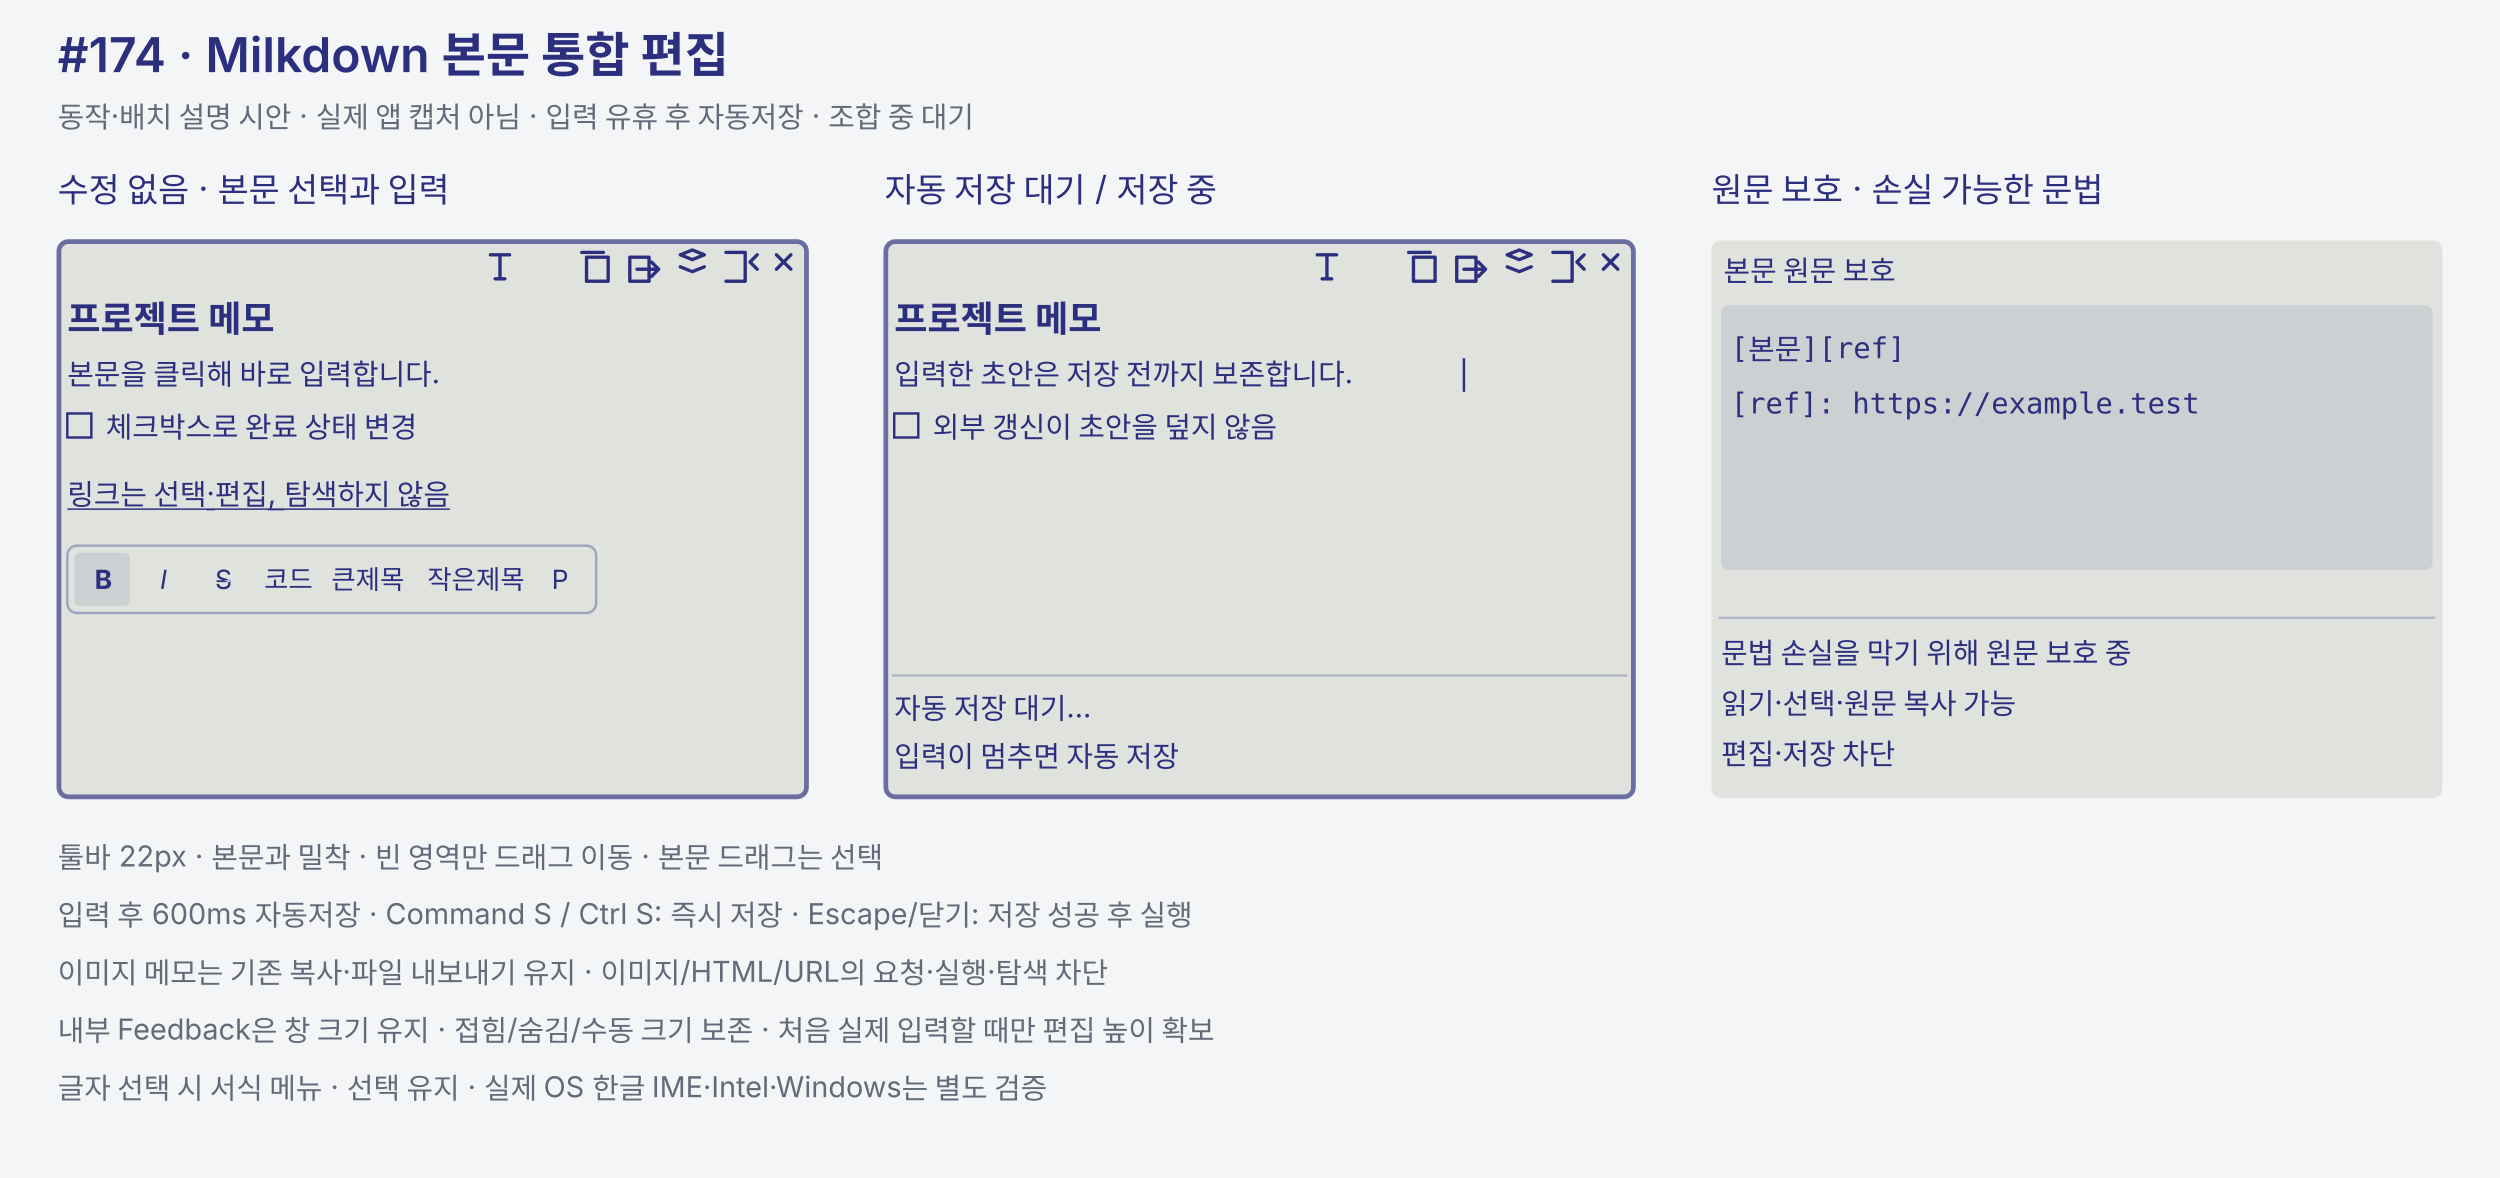
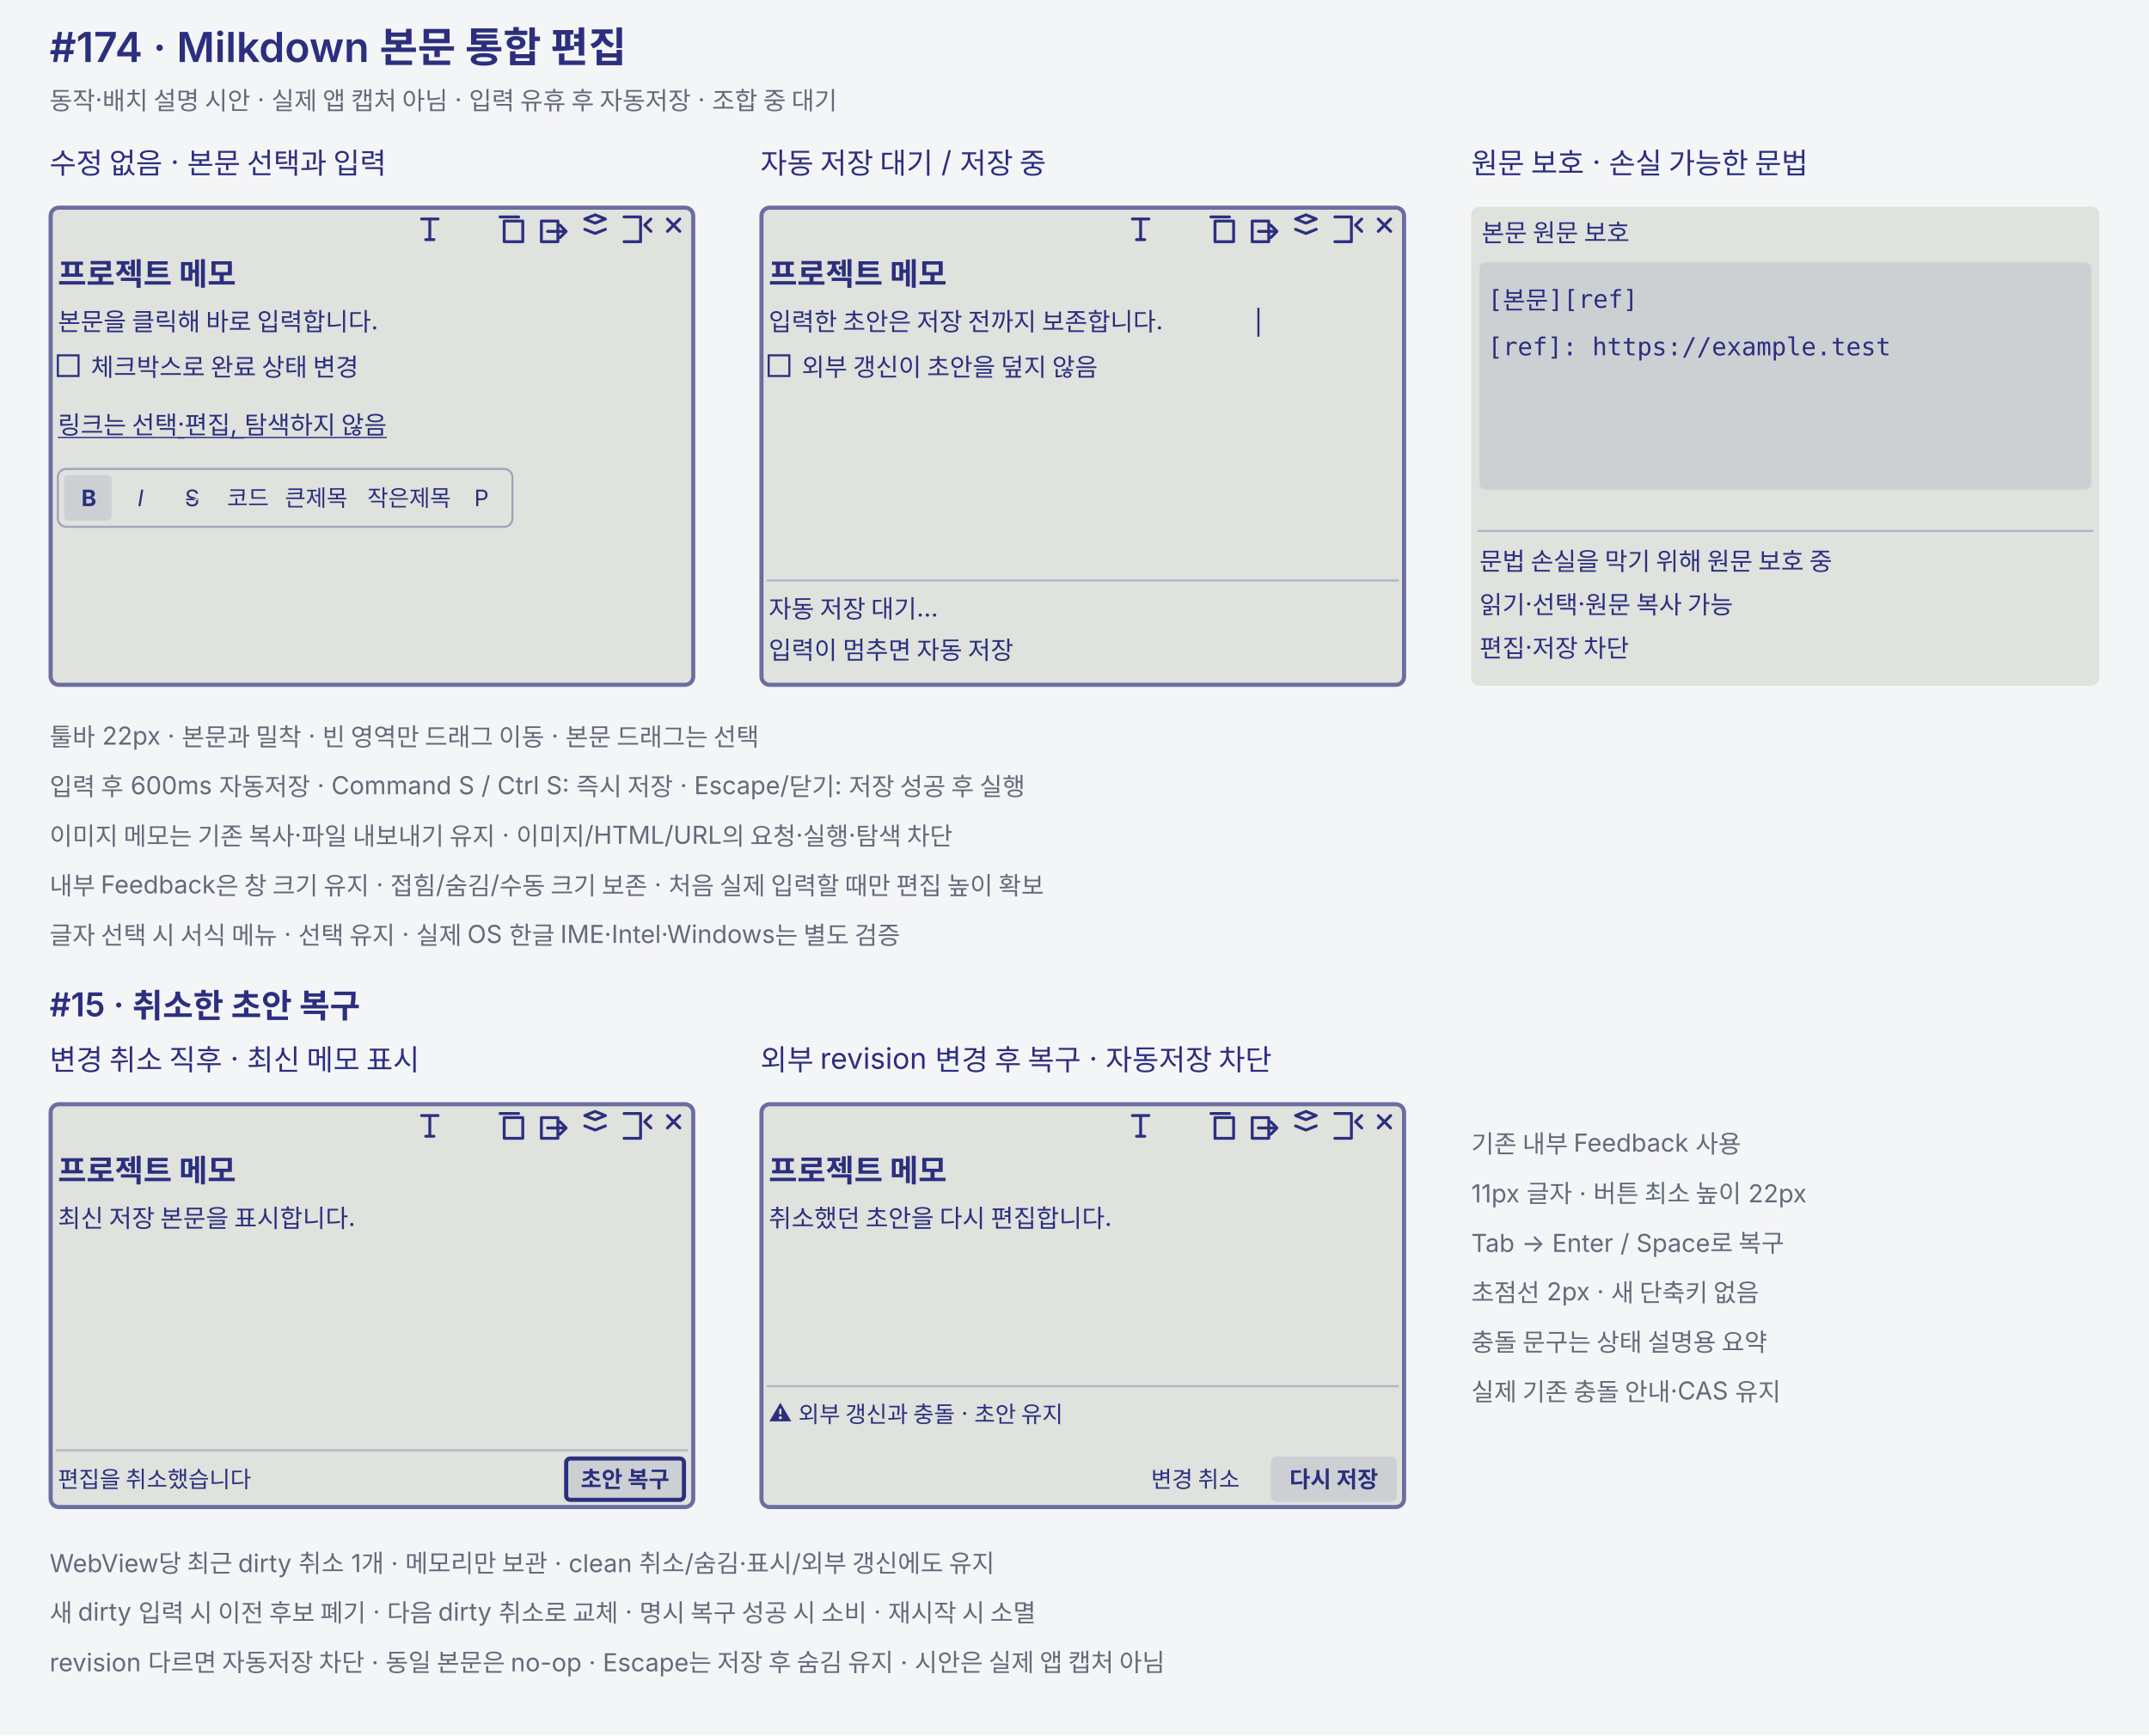
- <svg xmlns="http://www.w3.org/2000/svg" width="1040" height="490" viewBox="0 0 1040 490">
-   <rect width="1040" height="490" fill="#f4f5f7" />
+ <svg xmlns="http://www.w3.org/2000/svg" width="1040" height="840" viewBox="0 0 1040 840">
+   <rect width="1040" height="840" fill="#f4f5f7" />
  <g font-family="-apple-system,Apple SD Gothic Neo,sans-serif" fill="#2c2f7e">
    <text x="24" y="30" font-size="20" font-weight="600">#174 · Milkdown 본문 통합 편집</text>
    <text x="24" y="53" font-size="12" fill="#626b79">동작·배치 설명 시안 · 실제 앱 캡처 아님 · 입력 유휴 후 자동저장 · 조합 중 대기</text>
    <text x="24" y="84" font-size="14">수정 없음 · 본문 선택과 입력</text>
    <text x="368" y="84" font-size="14">자동 저장 대기 / 저장 중</text>
    <text x="712" y="84" font-size="14">원문 보호 · 손실 가능한 문법</text>
  </g>
  <defs>
    <g id="chrome" fill="none" stroke="#2c2f7e" stroke-width="1.4" stroke-linecap="round" stroke-linejoin="round">
      <path d="M184 6v10m-4-10h8m-6 10h4" />
      <path d="M220 7h9v10h-9zM218 5h9" />
      <path d="M238 7h8v10h-8zM241 12h9m-3-3 3 3-3 3" />
      <path d="m259 6 5-2 5 2-5 2zM259 11l5 2 5-2" />
      <path d="M278 5h8v12h-8M291 6l-3 3 3 3M299 6l6 6m0-6-6 6" />
    </g>
  </defs>
  <g transform="translate(24 100)">
    <rect width="312" height="232" rx="4" fill="#dfe2dd" />
    <use href="#chrome" />
    <g fill="#2c2f7e" font-family="-apple-system,Apple SD Gothic Neo,sans-serif" font-size="12">
      <text x="4" y="38" font-size="15" font-weight="600">프로젝트 메모</text>
      <text x="4" y="60">본문을 클릭해 바로 입력합니다.</text>
      <rect x="4" y="72" width="10" height="10" fill="none" stroke="#2c2f7e" />
      <text x="20" y="82">체크박스로 완료 상태 변경</text>
      <text x="4" y="110" text-decoration="underline">링크는 선택·편집, 탐색하지 않음</text>
    </g>
    <g transform="translate(4 127)">
      <rect width="220" height="28" rx="4" fill="#dfe2dd" stroke="#a0a3bc" />
      <rect x="3" y="3" width="23" height="22" rx="2" fill="#cdd0d3" />
      <g fill="#2c2f7e" font-size="11" font-family="-apple-system,Apple SD Gothic Neo,sans-serif" text-anchor="middle">
        <text x="15" y="18" font-weight="700">B</text>
        <text x="40" y="18" font-style="italic">I</text>
        <text x="65" y="18" text-decoration="line-through">S</text>
        <text x="92" y="18">코드</text>
        <text x="125" y="18">큰제목</text>
        <text x="170" y="18">작은제목</text>
        <text x="205" y="18">P</text>
      </g>
    </g>
    <rect x=".5" y=".5" width="311" height="231" rx="4" fill="none" stroke="#2c2f7e" stroke-opacity=".65" stroke-width="2" />
  </g>
  <g transform="translate(368 100)">
    <rect width="312" height="232" rx="4" fill="#dfe2dd" />
    <use href="#chrome" />
    <g fill="#2c2f7e" font-family="-apple-system,Apple SD Gothic Neo,sans-serif" font-size="12">
      <text x="4" y="38" font-size="15" font-weight="600">프로젝트 메모</text>
      <text x="4" y="60">입력한 초안은 저장 전까지 보존합니다.</text>
      <path d="M241 49v14" stroke="#2c2f7e" />
      <rect x="4" y="72" width="10" height="10" fill="none" stroke="#2c2f7e" />
      <text x="20" y="82">외부 갱신이 초안을 덮지 않음</text>
      <path d="M3 181h306" stroke="#2c2f7e" stroke-opacity=".25" />
      <text x="4" y="199">자동 저장 대기…</text>
      <text x="4" y="219">입력이 멈추면 자동 저장</text>
    </g>
    <rect x=".5" y=".5" width="311" height="231" rx="4" fill="none" stroke="#2c2f7e" stroke-opacity=".65" stroke-width="2" />
  </g>
  <g transform="translate(712 100)">
    <rect width="304" height="232" rx="4" fill="#dfe2dd" />
    <g fill="#2c2f7e" font-family="-apple-system,Apple SD Gothic Neo,sans-serif" font-size="12">
      <text x="5" y="17">본문 원문 보호</text>
      <rect x="4" y="27" width="296" height="110" rx="3" fill="#cdd0d3" />
      <text x="8" y="49" font-family="monospace">[본문][ref]</text>
      <text x="8" y="72" font-family="monospace">[ref]: https://example.test</text>
      <path d="M3 157h298" stroke="#2c2f7e" stroke-opacity=".25" />
      <text x="4" y="176">문법 손실을 막기 위해 원문 보호 중</text>
      <text x="4" y="197">읽기·선택·원문 복사 가능</text>
      <text x="4" y="218">편집·저장 차단</text>
    </g>
  </g>
  <g font-family="-apple-system,Apple SD Gothic Neo,sans-serif" fill="#626b79" font-size="12">
    <text x="24" y="361">툴바 22px · 본문과 밀착 · 빈 영역만 드래그 이동 · 본문 드래그는 선택</text>
    <text x="24" y="385">입력 후 600ms 자동저장 · Command S / Ctrl S: 즉시 저장 · Escape/닫기: 저장 성공 후 실행</text>
    <text x="24" y="409">이미지 메모는 기존 복사·파일 내보내기 유지 · 이미지/HTML/URL의 요청·실행·탐색 차단</text>
    <text x="24" y="433">내부 Feedback은 창 크기 유지 · 접힘/숨김/수동 크기 보존 · 처음 실제 입력할 때만 편집 높이 확보</text>
    <text x="24" y="457">글자 선택 시 서식 메뉴 · 선택 유지 · 실제 OS 한글 IME·Intel·Windows는 별도 검증</text>
  </g>
+   <g font-family="-apple-system,Apple SD Gothic Neo,sans-serif" fill="#2c2f7e">
+     <text x="24" y="492" font-size="16" font-weight="600">#15 · 취소한 초안 복구</text>
+     <text x="24" y="518" font-size="14">변경 취소 직후 · 최신 메모 표시</text>
+     <text x="368" y="518" font-size="14">외부 revision 변경 후 복구 · 자동저장 차단</text>
+   </g>
+   <g transform="translate(24 534)">
+     <rect width="312" height="196" rx="4" fill="#dfe2dd" />
+     <use href="#chrome" />
+     <g fill="#2c2f7e" font-family="-apple-system,Apple SD Gothic Neo,sans-serif" font-size="12">
+       <text x="4" y="38" font-size="15" font-weight="600">프로젝트 메모</text>
+       <text x="4" y="60">최신 저장 본문을 표시합니다.</text>
+       <path d="M3 168h306" stroke="#2c2f7e" stroke-opacity=".25" />
+       <text x="4" y="186" font-size="11">편집을 취소했습니다</text>
+       <rect x="249" y="171" width="59" height="22" rx="3" fill="#cdd0d3" />
+       <rect x="250" y="172" width="57" height="20" rx="2" fill="none" stroke="#2c2f7e" stroke-width="2" />
+       <text x="278.5" y="186" font-size="11" text-anchor="middle" font-weight="600">초안 복구</text>
+     </g>
+     <rect x=".5" y=".5" width="311" height="195" rx="4" fill="none" stroke="#2c2f7e" stroke-opacity=".65" stroke-width="2" />
+   </g>
+   <g transform="translate(368 534)">
+     <rect width="312" height="196" rx="4" fill="#dfe2dd" />
+     <use href="#chrome" />
+     <g fill="#2c2f7e" font-family="-apple-system,Apple SD Gothic Neo,sans-serif" font-size="12">
+       <text x="4" y="38" font-size="15" font-weight="600">프로젝트 메모</text>
+       <text x="4" y="60">취소했던 초안을 다시 편집합니다.</text>
+       <path d="M3 137h306" stroke="#2c2f7e" stroke-opacity=".25" />
+       <text x="4" y="154" font-size="11">⚠ 외부 갱신과 충돌 · 초안 유지</text>
+       <rect x="180" y="171" width="61" height="22" rx="3" fill="none" />
+       <text x="210.5" y="186" font-size="11" text-anchor="middle">변경 취소</text>
+       <rect x="247" y="171" width="61" height="22" rx="3" fill="#cdd0d3" />
+       <text x="277.5" y="186" font-size="11" text-anchor="middle" font-weight="600">다시 저장</text>
+     </g>
+     <rect x=".5" y=".5" width="311" height="195" rx="4" fill="none" stroke="#2c2f7e" stroke-opacity=".65" stroke-width="2" />
+   </g>
+   <g font-family="-apple-system,Apple SD Gothic Neo,sans-serif" fill="#626b79" font-size="12">
+     <text x="712" y="558">기존 내부 Feedback 사용</text>
+     <text x="712" y="582">11px 글자 · 버튼 최소 높이 22px</text>
+     <text x="712" y="606">Tab → Enter / Space로 복구</text>
+     <text x="712" y="630">초점선 2px · 새 단축키 없음</text>
+     <text x="712" y="654">충돌 문구는 상태 설명용 요약</text>
+     <text x="712" y="678">실제 기존 충돌 안내·CAS 유지</text>
+     <text x="24" y="761">WebView당 최근 dirty 취소 1개 · 메모리만 보관 · clean 취소/숨김·표시/외부 갱신에도 유지</text>
+     <text x="24" y="785">새 dirty 입력 시 이전 후보 폐기 · 다음 dirty 취소로 교체 · 명시 복구 성공 시 소비 · 재시작 시 소멸</text>
+     <text x="24" y="809">revision 다르면 자동저장 차단 · 동일 본문은 no-op · Escape는 저장 후 숨김 유지 · 시안은 실제 앱 캡처 아님</text>
+   </g>
</svg>
